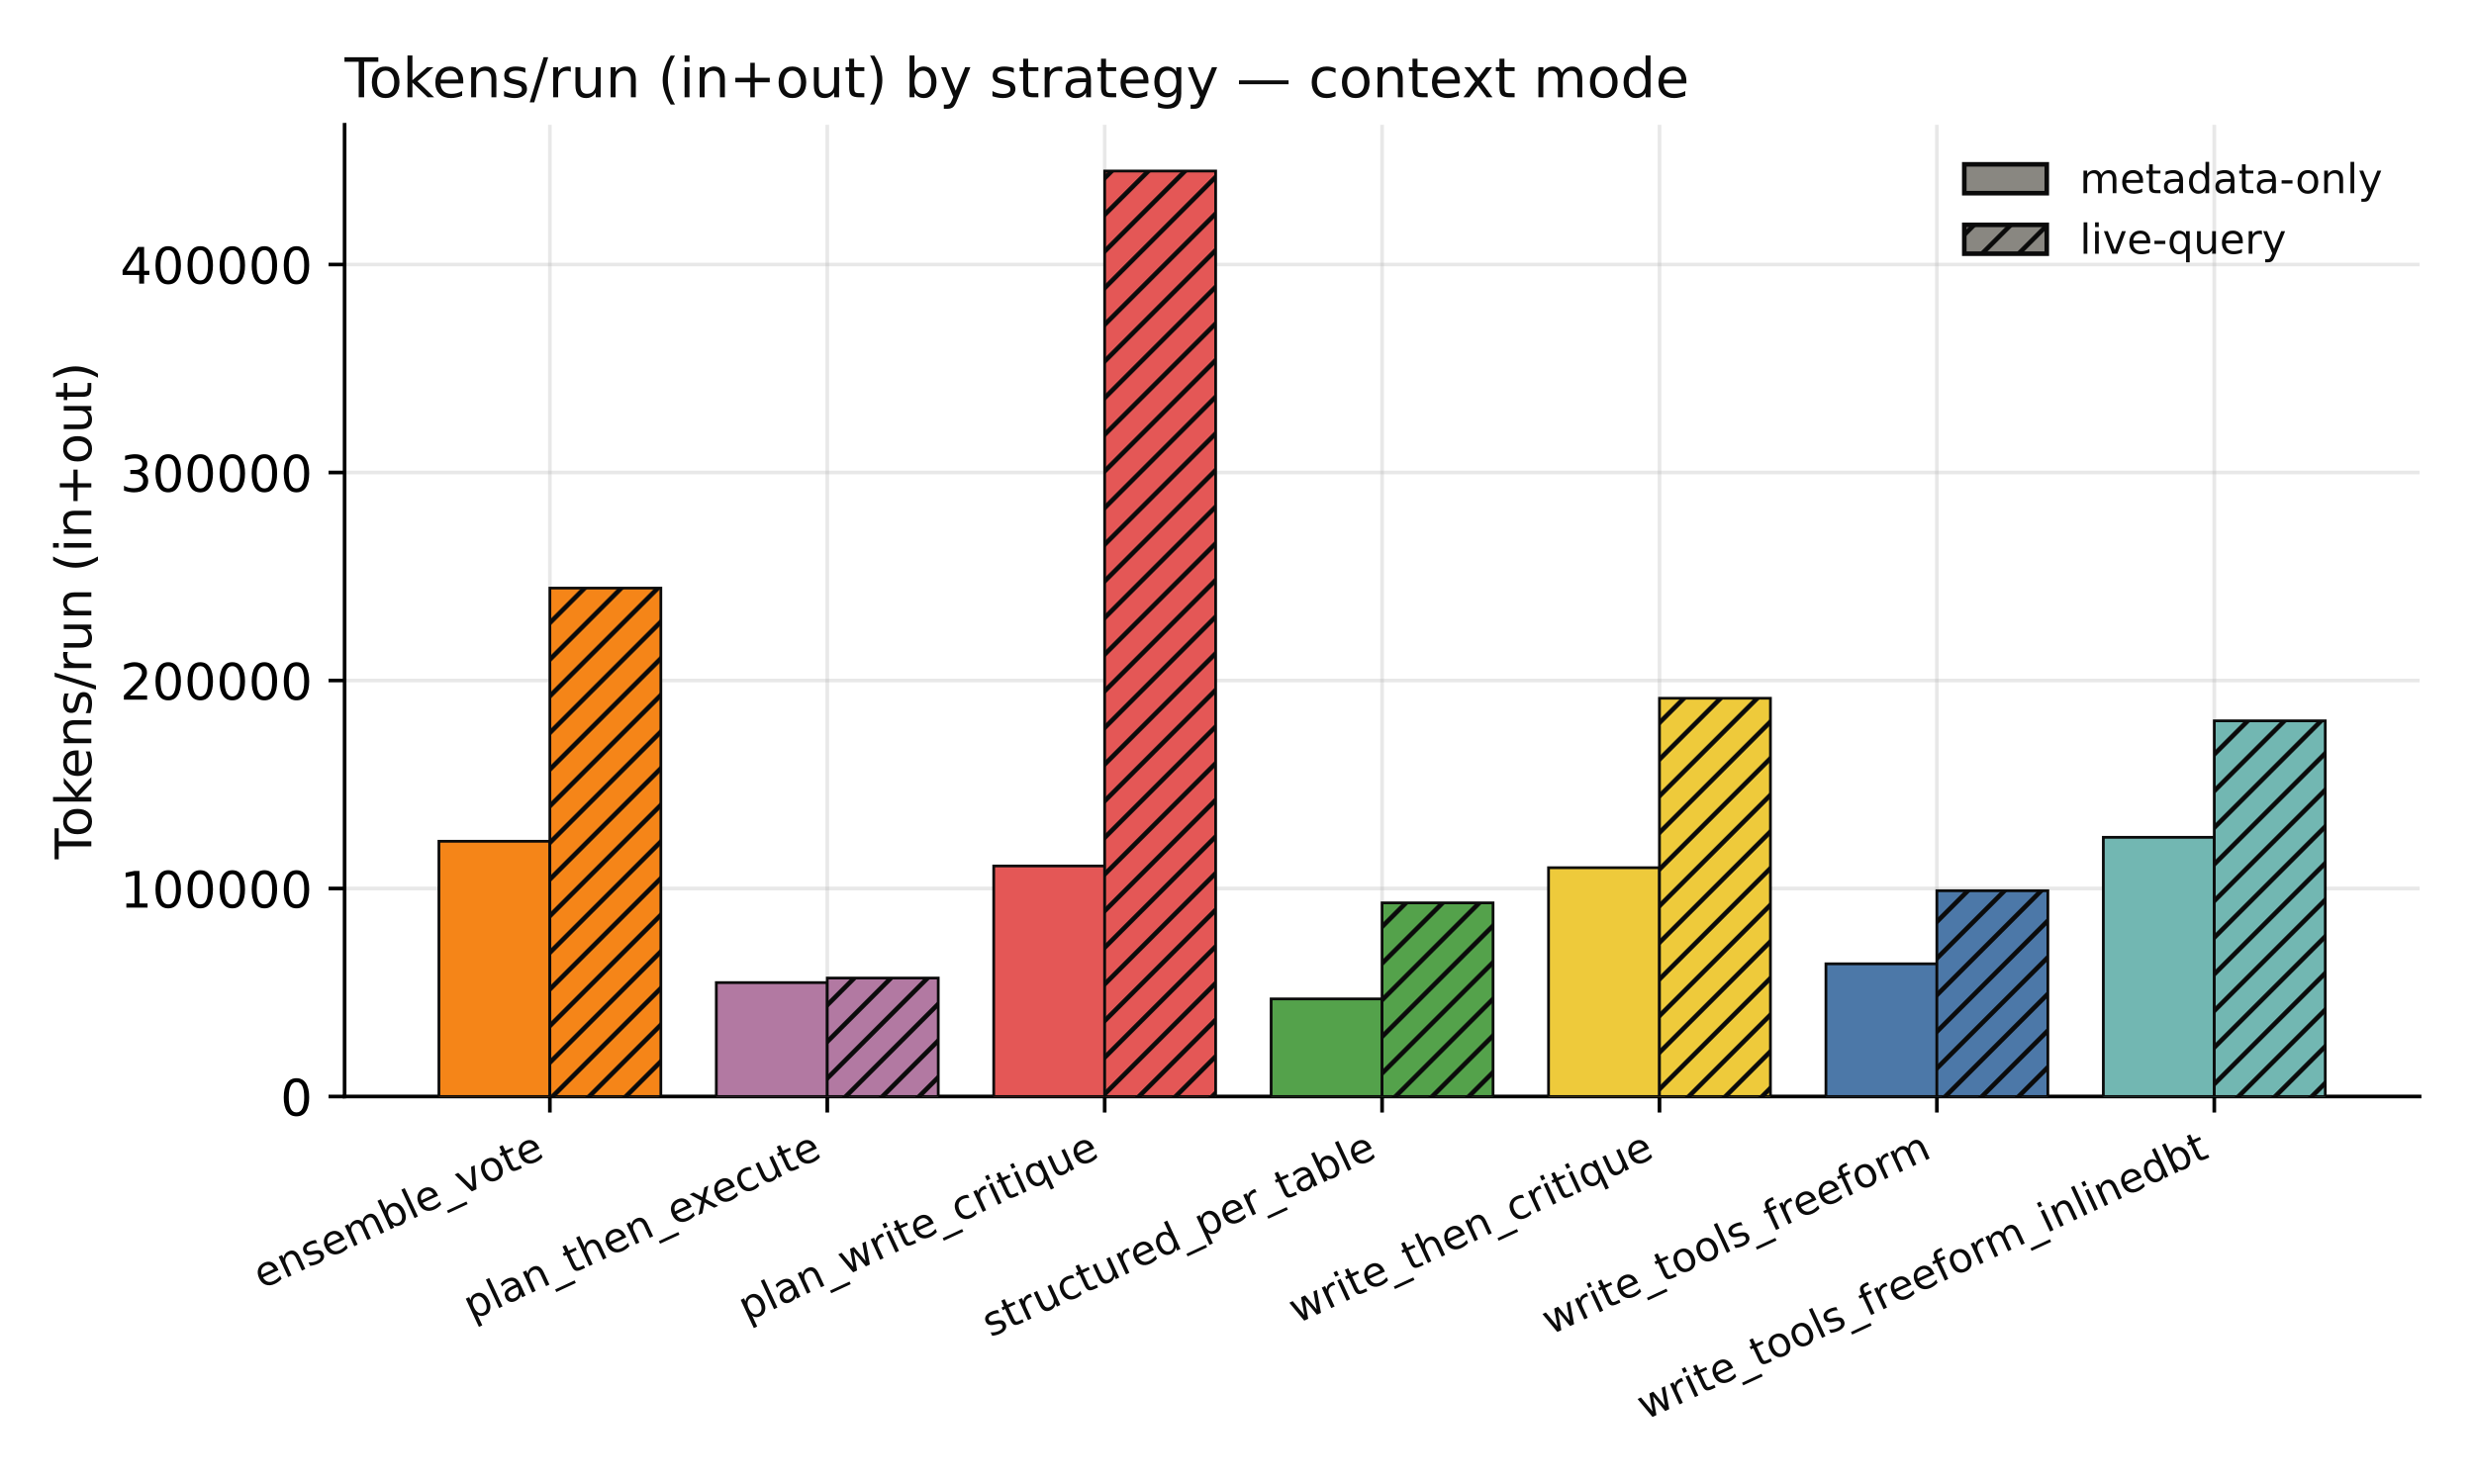
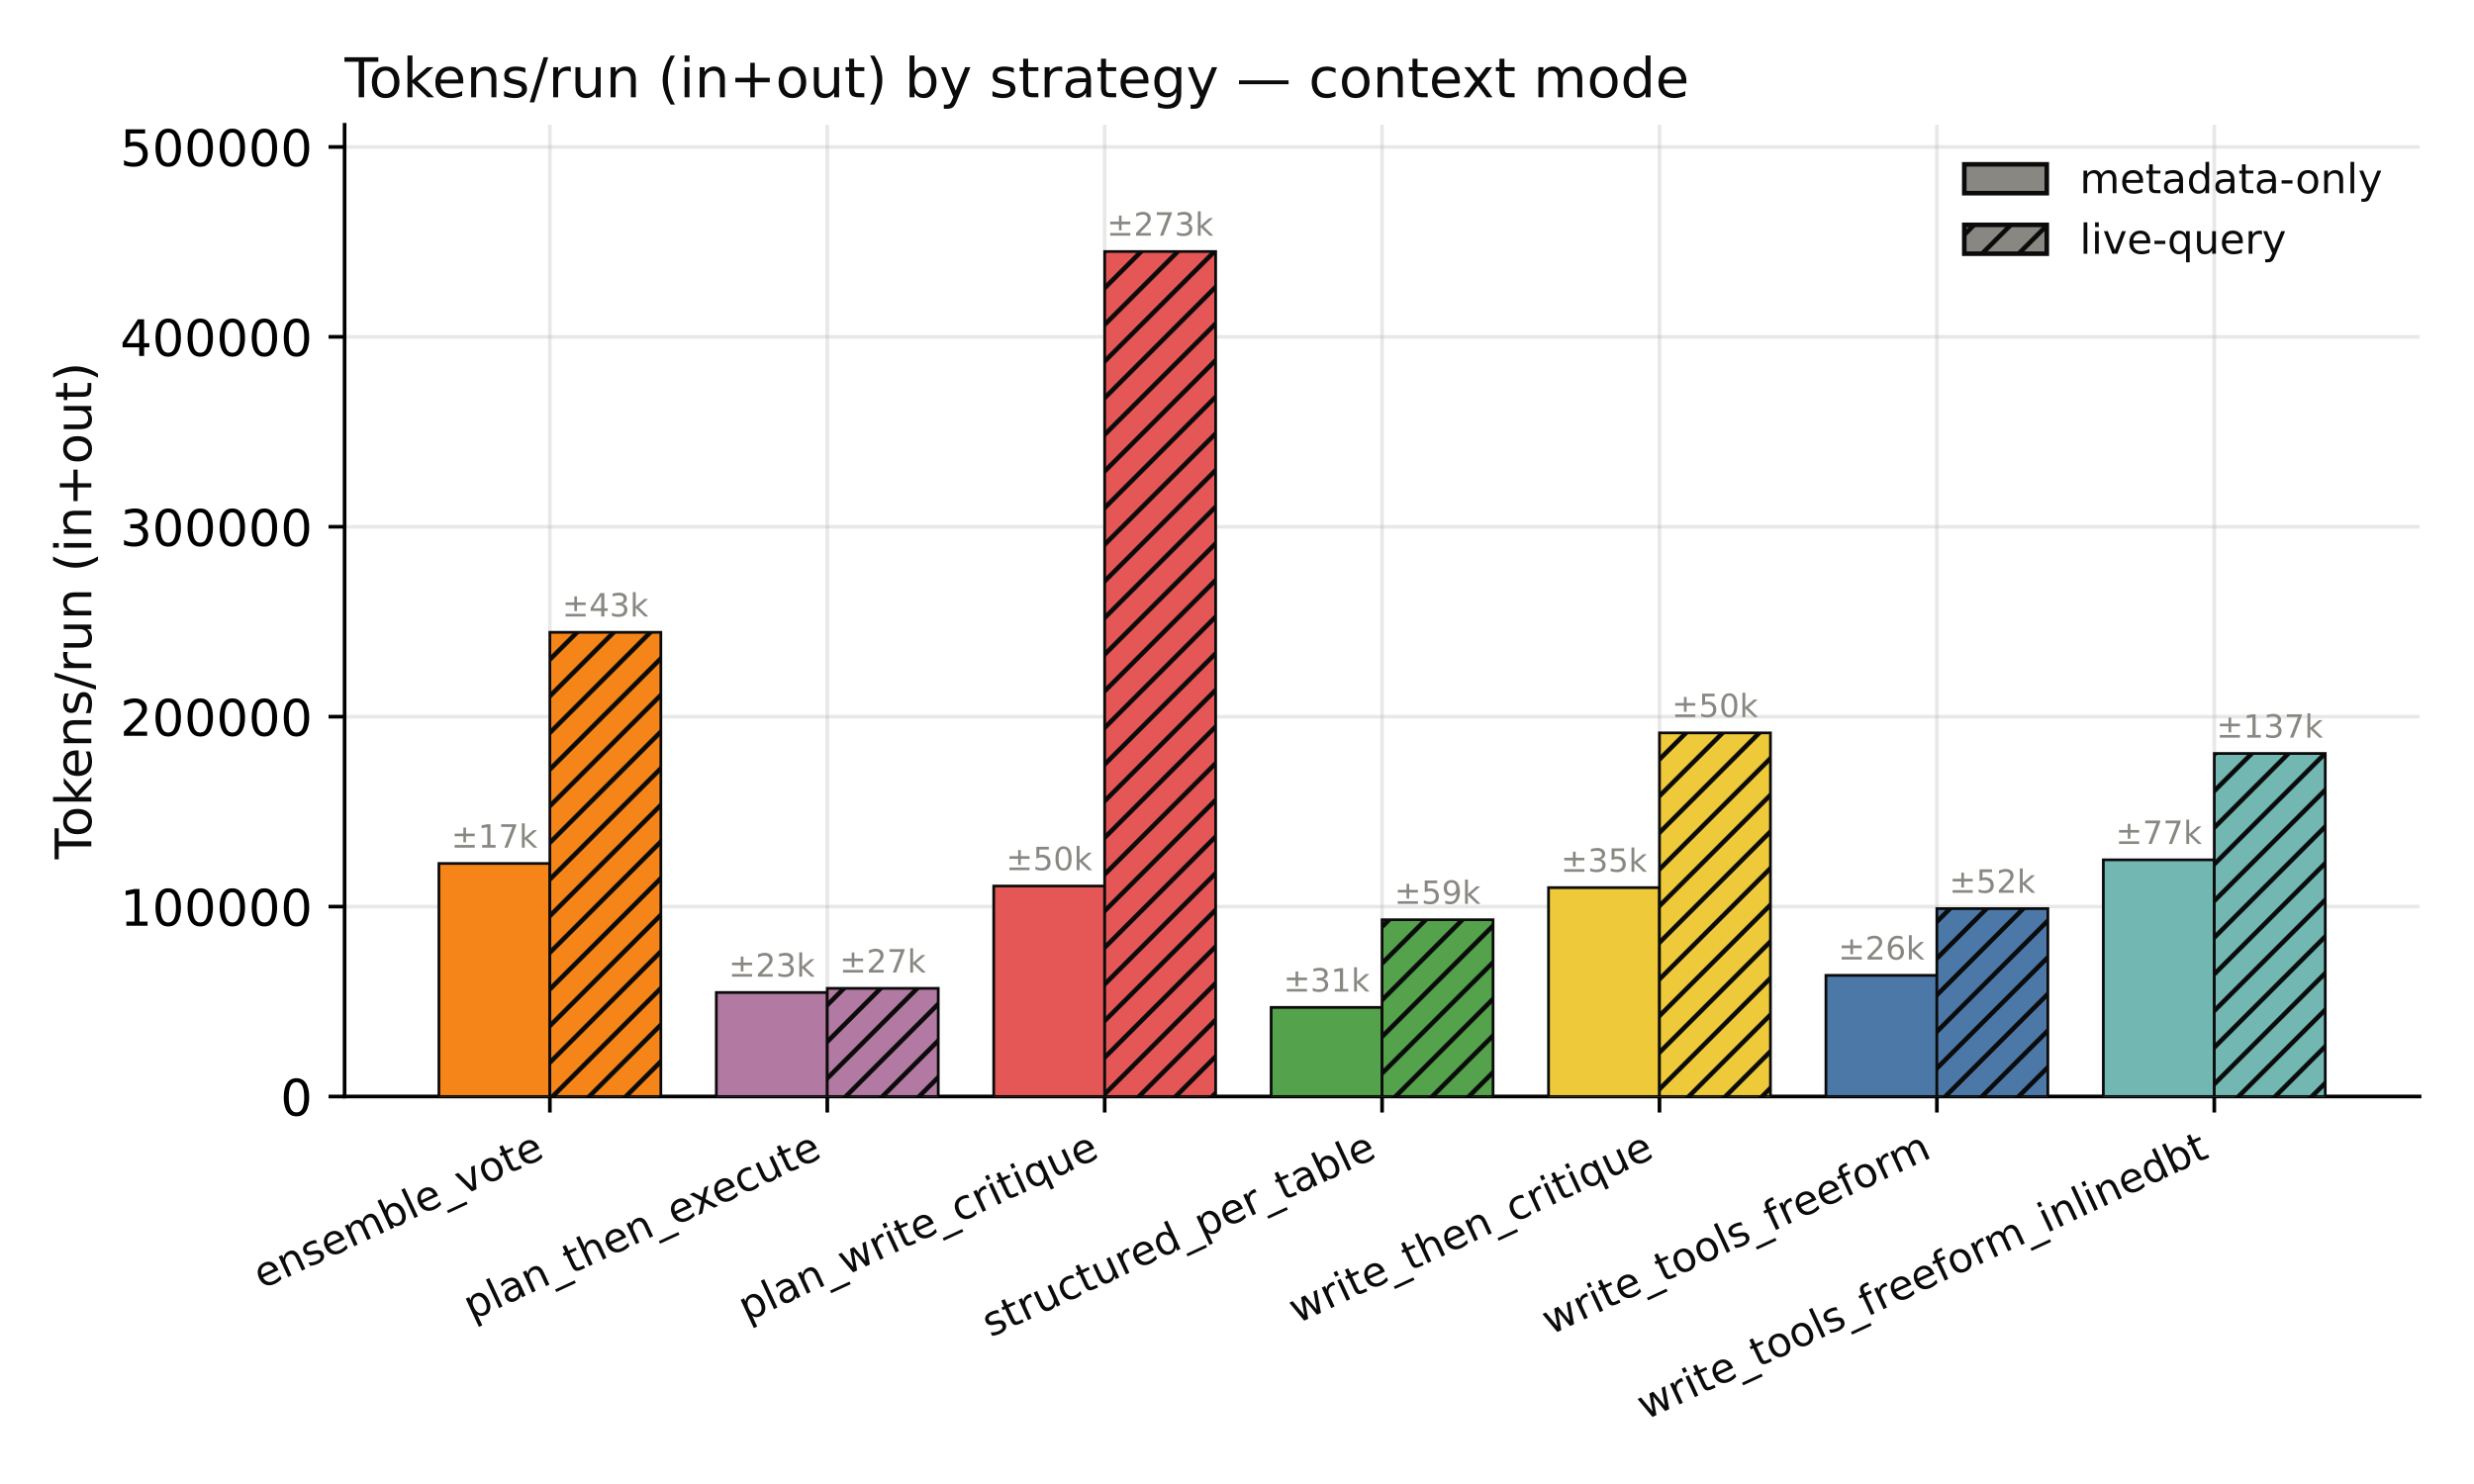
<svg xmlns="http://www.w3.org/2000/svg" xmlns:xlink="http://www.w3.org/1999/xlink" width="540pt" height="324pt" viewBox="0 0 540 324" version="1.1">
  <defs>
    <style type="text/css">*{stroke-linejoin: round; stroke-linecap: butt}</style>
  </defs>
  <g id="figure_1">
    <g id="patch_1">
      <path d="M 0 324  L 540 324  L 540 0  L 0 0  L 0 324  z " style="fill: none" />
    </g>
    <g id="axes_1">
      <g id="patch_2">
        <path d="M 75.215 239.396  L 528.12 239.396  L 528.12 27.24  L 75.215 27.24  L 75.215 239.396  z " style="fill: none" />
      </g>
      <g id="matplotlib.axis_1">
        <g id="xtick_1">
          <g id="line2d_1">
            <path d="M 120.021 239.396  L 120.021 27.24  " clip-path="url(#p30355cce34)" style="fill: none; stroke: #b0b0b0; stroke-opacity: 0.3; stroke-width: 0.8; stroke-linecap: square" />
          </g>
          <g id="line2d_2">
            <defs>
              <path id="m6e89e02d5f" d="M 0 0  L 0 3.5  " style="stroke: #000000; stroke-width: 0.8" />
            </defs>
            <g>
              <use xlink:href="#m6e89e02d5f" x="120.021" y="239.396" style="stroke: #000000; stroke-width: 0.8" />
            </g>
          </g>
          <g id="text_1">
            <text style="font-size: 9px; font-family: 'DejaVu Sans', 'Bitstream Vera Sans', 'Computer Modern Sans Serif', 'Lucida Grande', 'Verdana', 'Geneva', 'Lucid', 'Arial', 'Helvetica', 'Avant Garde', sans-serif; fill: #0b0b0b" transform="translate(57.14559 281.4953) rotate(-25)">ensemble_vote</text>
          </g>
        </g>
        <g id="xtick_2">
          <g id="line2d_3">
            <path d="M 180.57 239.396  L 180.57 27.24  " clip-path="url(#p30355cce34)" style="fill: none; stroke: #b0b0b0; stroke-opacity: 0.3; stroke-width: 0.8; stroke-linecap: square" />
          </g>
          <g id="line2d_4">
            <g>
              <use xlink:href="#m6e89e02d5f" x="180.57" y="239.396" style="stroke: #000000; stroke-width: 0.8" />
            </g>
          </g>
          <g id="text_2">
            <text style="font-size: 9px; font-family: 'DejaVu Sans', 'Bitstream Vera Sans', 'Computer Modern Sans Serif', 'Lucida Grande', 'Verdana', 'Geneva', 'Lucid', 'Arial', 'Helvetica', 'Avant Garde', sans-serif; fill: #0b0b0b" transform="translate(103.0097 288.3429) rotate(-25)">plan_then_execute</text>
          </g>
        </g>
        <g id="xtick_3">
          <g id="line2d_5">
            <path d="M 241.119 239.396  L 241.119 27.24  " clip-path="url(#p30355cce34)" style="fill: none; stroke: #b0b0b0; stroke-opacity: 0.3; stroke-width: 0.8; stroke-linecap: square" />
          </g>
          <g id="line2d_6">
            <g>
              <use xlink:href="#m6e89e02d5f" x="241.119" y="239.396" style="stroke: #000000; stroke-width: 0.8" />
            </g>
          </g>
          <g id="text_3">
            <text style="font-size: 9px; font-family: 'DejaVu Sans', 'Bitstream Vera Sans', 'Computer Modern Sans Serif', 'Lucida Grande', 'Verdana', 'Geneva', 'Lucid', 'Arial', 'Helvetica', 'Avant Garde', sans-serif; fill: #0b0b0b" transform="translate(163.0117 288.5979) rotate(-25)">plan_write_critique</text>
          </g>
        </g>
        <g id="xtick_4">
          <g id="line2d_7">
            <path d="M 301.668 239.396  L 301.668 27.24  " clip-path="url(#p30355cce34)" style="fill: none; stroke: #b0b0b0; stroke-opacity: 0.3; stroke-width: 0.8; stroke-linecap: square" />
          </g>
          <g id="line2d_8">
            <g>
              <use xlink:href="#m6e89e02d5f" x="301.668" y="239.396" style="stroke: #000000; stroke-width: 0.8" />
            </g>
          </g>
          <g id="text_4">
            <text style="font-size: 9px; font-family: 'DejaVu Sans', 'Bitstream Vera Sans', 'Computer Modern Sans Serif', 'Lucida Grande', 'Verdana', 'Geneva', 'Lucid', 'Arial', 'Helvetica', 'Avant Garde', sans-serif; fill: #0b0b0b" transform="translate(216.2156 292.0229) rotate(-25)">structured_per_table</text>
          </g>
        </g>
        <g id="xtick_5">
          <g id="line2d_9">
            <path d="M 362.216 239.396  L 362.216 27.24  " clip-path="url(#p30355cce34)" style="fill: none; stroke: #b0b0b0; stroke-opacity: 0.3; stroke-width: 0.8; stroke-linecap: square" />
          </g>
          <g id="line2d_10">
            <g>
              <use xlink:href="#m6e89e02d5f" x="362.216" y="239.396" style="stroke: #000000; stroke-width: 0.8" />
            </g>
          </g>
          <g id="text_5">
            <text style="font-size: 9px; font-family: 'DejaVu Sans', 'Bitstream Vera Sans', 'Computer Modern Sans Serif', 'Lucida Grande', 'Verdana', 'Geneva', 'Lucid', 'Arial', 'Helvetica', 'Avant Garde', sans-serif; fill: #0b0b0b" transform="translate(283.1662 289.0376) rotate(-25)">write_then_critique</text>
          </g>
        </g>
        <g id="xtick_6">
          <g id="line2d_11">
            <path d="M 422.765 239.396  L 422.765 27.24  " clip-path="url(#p30355cce34)" style="fill: none; stroke: #b0b0b0; stroke-opacity: 0.3; stroke-width: 0.8; stroke-linecap: square" />
          </g>
          <g id="line2d_12">
            <g>
              <use xlink:href="#m6e89e02d5f" x="422.765" y="239.396" style="stroke: #000000; stroke-width: 0.8" />
            </g>
          </g>
          <g id="text_6">
            <text style="font-size: 9px; font-family: 'DejaVu Sans', 'Bitstream Vera Sans', 'Computer Modern Sans Serif', 'Lucida Grande', 'Verdana', 'Geneva', 'Lucid', 'Arial', 'Helvetica', 'Avant Garde', sans-serif; fill: #0b0b0b" transform="translate(338.4131 291.51) rotate(-25)">write_tools_freeform</text>
          </g>
        </g>
        <g id="xtick_7">
          <g id="line2d_13">
            <path d="M 483.314 239.396  L 483.314 27.24  " clip-path="url(#p30355cce34)" style="fill: none; stroke: #b0b0b0; stroke-opacity: 0.3; stroke-width: 0.8; stroke-linecap: square" />
          </g>
          <g id="line2d_14">
            <g>
              <use xlink:href="#m6e89e02d5f" x="483.314" y="239.396" style="stroke: #000000; stroke-width: 0.8" />
            </g>
          </g>
          <g id="text_7">
            <text style="font-size: 9px; font-family: 'DejaVu Sans', 'Bitstream Vera Sans', 'Computer Modern Sans Serif', 'Lucida Grande', 'Verdana', 'Geneva', 'Lucid', 'Arial', 'Helvetica', 'Avant Garde', sans-serif; fill: #0b0b0b" transform="translate(359.1734 310.0636) rotate(-25)">write_tools_freeform_inlinedbt</text>
          </g>
        </g>
      </g>
      <g id="matplotlib.axis_2">
        <g id="ytick_1">
          <g id="line2d_15">
            <path d="M 75.215 239.396  L 528.12 239.396  " clip-path="url(#p30355cce34)" style="fill: none; stroke: #b0b0b0; stroke-opacity: 0.3; stroke-width: 0.8; stroke-linecap: square" />
          </g>
          <g id="line2d_16">
            <defs>
              <path id="mf2a51421ad" d="M 0 0  L -3.5 0  " style="stroke: #000000; stroke-width: 0.8" />
            </defs>
            <g>
              <use xlink:href="#mf2a51421ad" x="75.215" y="239.396" style="stroke: #000000; stroke-width: 0.8" />
            </g>
          </g>
          <g id="text_8">
            <text style="font-size: 11px; font-family: 'DejaVu Sans', 'Bitstream Vera Sans', 'Computer Modern Sans Serif', 'Lucida Grande', 'Verdana', 'Geneva', 'Lucid', 'Arial', 'Helvetica', 'Avant Garde', sans-serif; text-anchor: end" x="68.215" y="243.575" transform="rotate(-0 68.215 243.5754)">0</text>
          </g>
        </g>
        <g id="ytick_2">
          <g id="line2d_17">
-             <path d="M 75.215 193.984  L 528.12 193.984  " clip-path="url(#p30355cce34)" style="fill: none; stroke: #b0b0b0; stroke-opacity: 0.3; stroke-width: 0.8; stroke-linecap: square" />
+             <path d="M 75.215 197.933  L 528.12 197.933  " clip-path="url(#p30355cce34)" style="fill: none; stroke: #b0b0b0; stroke-opacity: 0.3; stroke-width: 0.8; stroke-linecap: square" />
          </g>
          <g id="line2d_18">
            <g>
-               <use xlink:href="#mf2a51421ad" x="75.215" y="193.984" style="stroke: #000000; stroke-width: 0.8" />
+               <use xlink:href="#mf2a51421ad" x="75.215" y="197.933" style="stroke: #000000; stroke-width: 0.8" />
            </g>
          </g>
          <g id="text_9">
-             <text style="font-size: 11px; font-family: 'DejaVu Sans', 'Bitstream Vera Sans', 'Computer Modern Sans Serif', 'Lucida Grande', 'Verdana', 'Geneva', 'Lucid', 'Arial', 'Helvetica', 'Avant Garde', sans-serif; text-anchor: end" x="68.215" y="198.163" transform="rotate(-0 68.215 198.1633)">100000</text>
+             <text style="font-size: 11px; font-family: 'DejaVu Sans', 'Bitstream Vera Sans', 'Computer Modern Sans Serif', 'Lucida Grande', 'Verdana', 'Geneva', 'Lucid', 'Arial', 'Helvetica', 'Avant Garde', sans-serif; text-anchor: end" x="68.215" y="202.112" transform="rotate(-0 68.215 202.1121)">100000</text>
          </g>
        </g>
        <g id="ytick_3">
          <g id="line2d_19">
-             <path d="M 75.215 148.572  L 528.12 148.572  " clip-path="url(#p30355cce34)" style="fill: none; stroke: #b0b0b0; stroke-opacity: 0.3; stroke-width: 0.8; stroke-linecap: square" />
+             <path d="M 75.215 156.47  L 528.12 156.47  " clip-path="url(#p30355cce34)" style="fill: none; stroke: #b0b0b0; stroke-opacity: 0.3; stroke-width: 0.8; stroke-linecap: square" />
          </g>
          <g id="line2d_20">
            <g>
-               <use xlink:href="#mf2a51421ad" x="75.215" y="148.572" style="stroke: #000000; stroke-width: 0.8" />
+               <use xlink:href="#mf2a51421ad" x="75.215" y="156.47" style="stroke: #000000; stroke-width: 0.8" />
            </g>
          </g>
          <g id="text_10">
-             <text style="font-size: 11px; font-family: 'DejaVu Sans', 'Bitstream Vera Sans', 'Computer Modern Sans Serif', 'Lucida Grande', 'Verdana', 'Geneva', 'Lucid', 'Arial', 'Helvetica', 'Avant Garde', sans-serif; text-anchor: end" x="68.215" y="152.751" transform="rotate(-0 68.215 152.7511)">200000</text>
+             <text style="font-size: 11px; font-family: 'DejaVu Sans', 'Bitstream Vera Sans', 'Computer Modern Sans Serif', 'Lucida Grande', 'Verdana', 'Geneva', 'Lucid', 'Arial', 'Helvetica', 'Avant Garde', sans-serif; text-anchor: end" x="68.215" y="160.649" transform="rotate(-0 68.215 160.6489)">200000</text>
          </g>
        </g>
        <g id="ytick_4">
          <g id="line2d_21">
-             <path d="M 75.215 103.16  L 528.12 103.16  " clip-path="url(#p30355cce34)" style="fill: none; stroke: #b0b0b0; stroke-opacity: 0.3; stroke-width: 0.8; stroke-linecap: square" />
+             <path d="M 75.215 115.006  L 528.12 115.006  " clip-path="url(#p30355cce34)" style="fill: none; stroke: #b0b0b0; stroke-opacity: 0.3; stroke-width: 0.8; stroke-linecap: square" />
          </g>
          <g id="line2d_22">
            <g>
-               <use xlink:href="#mf2a51421ad" x="75.215" y="103.16" style="stroke: #000000; stroke-width: 0.8" />
+               <use xlink:href="#mf2a51421ad" x="75.215" y="115.006" style="stroke: #000000; stroke-width: 0.8" />
            </g>
          </g>
          <g id="text_11">
-             <text style="font-size: 11px; font-family: 'DejaVu Sans', 'Bitstream Vera Sans', 'Computer Modern Sans Serif', 'Lucida Grande', 'Verdana', 'Geneva', 'Lucid', 'Arial', 'Helvetica', 'Avant Garde', sans-serif; text-anchor: end" x="68.215" y="107.339" transform="rotate(-0 68.215 107.3389)">300000</text>
+             <text style="font-size: 11px; font-family: 'DejaVu Sans', 'Bitstream Vera Sans', 'Computer Modern Sans Serif', 'Lucida Grande', 'Verdana', 'Geneva', 'Lucid', 'Arial', 'Helvetica', 'Avant Garde', sans-serif; text-anchor: end" x="68.215" y="119.186" transform="rotate(-0 68.215 119.1856)">300000</text>
          </g>
        </g>
        <g id="ytick_5">
          <g id="line2d_23">
-             <path d="M 75.215 57.748  L 528.12 57.748  " clip-path="url(#p30355cce34)" style="fill: none; stroke: #b0b0b0; stroke-opacity: 0.3; stroke-width: 0.8; stroke-linecap: square" />
+             <path d="M 75.215 73.543  L 528.12 73.543  " clip-path="url(#p30355cce34)" style="fill: none; stroke: #b0b0b0; stroke-opacity: 0.3; stroke-width: 0.8; stroke-linecap: square" />
          </g>
          <g id="line2d_24">
            <g>
-               <use xlink:href="#mf2a51421ad" x="75.215" y="57.748" style="stroke: #000000; stroke-width: 0.8" />
+               <use xlink:href="#mf2a51421ad" x="75.215" y="73.543" style="stroke: #000000; stroke-width: 0.8" />
            </g>
          </g>
          <g id="text_12">
-             <text style="font-size: 11px; font-family: 'DejaVu Sans', 'Bitstream Vera Sans', 'Computer Modern Sans Serif', 'Lucida Grande', 'Verdana', 'Geneva', 'Lucid', 'Arial', 'Helvetica', 'Avant Garde', sans-serif; text-anchor: end" x="68.215" y="61.927" transform="rotate(-0 68.215 61.92679)">400000</text>
-           </g>
-         </g>
-         <g id="text_13">
+             <text style="font-size: 11px; font-family: 'DejaVu Sans', 'Bitstream Vera Sans', 'Computer Modern Sans Serif', 'Lucida Grande', 'Verdana', 'Geneva', 'Lucid', 'Arial', 'Helvetica', 'Avant Garde', sans-serif; text-anchor: end" x="68.215" y="77.722" transform="rotate(-0 68.215 77.72232)">400000</text>
+           </g>
+         </g>
+         <g id="ytick_6">
+           <g id="line2d_25">
+             <path d="M 75.215 32.08  L 528.12 32.08  " clip-path="url(#p30355cce34)" style="fill: none; stroke: #b0b0b0; stroke-opacity: 0.3; stroke-width: 0.8; stroke-linecap: square" />
+           </g>
+           <g id="line2d_26">
+             <g>
+               <use xlink:href="#mf2a51421ad" x="75.215" y="32.08" style="stroke: #000000; stroke-width: 0.8" />
+             </g>
+           </g>
+           <g id="text_13">
+             <text style="font-size: 11px; font-family: 'DejaVu Sans', 'Bitstream Vera Sans', 'Computer Modern Sans Serif', 'Lucida Grande', 'Verdana', 'Geneva', 'Lucid', 'Arial', 'Helvetica', 'Avant Garde', sans-serif; text-anchor: end" x="68.215" y="36.259" transform="rotate(-0 68.215 36.25905)">500000</text>
+           </g>
+         </g>
+         <g id="text_14">
          <text style="font-size: 11px; font-family: 'DejaVu Sans', 'Bitstream Vera Sans', 'Computer Modern Sans Serif', 'Lucida Grande', 'Verdana', 'Geneva', 'Lucid', 'Arial', 'Helvetica', 'Avant Garde', sans-serif; text-anchor: middle; fill: #0b0b0b" x="19.935" y="133.318" transform="rotate(-90 19.93484 133.3181)">Tokens/run (in+out)</text>
        </g>
      </g>
      <g id="patch_3">
        <path d="M 75.215 239.396  L 75.215 27.24  " style="fill: none; stroke: #000000; stroke-width: 0.8; stroke-linejoin: miter; stroke-linecap: square" />
      </g>
      <g id="patch_4">
        <path d="M 75.215 239.396  L 528.12 239.396  " style="fill: none; stroke: #000000; stroke-width: 0.8; stroke-linejoin: miter; stroke-linecap: square" />
      </g>
      <g id="patch_5">
-         <path d="M 95.802 239.396  L 120.021 239.396  L 120.021 183.673  L 95.802 183.673  z " clip-path="url(#p30355cce34)" style="fill: #f58518; stroke: #0b0b0b; stroke-width: 0.6; stroke-linejoin: miter" />
+         <path d="M 95.802 239.396  L 120.021 239.396  L 120.021 188.519  L 95.802 188.519  z " clip-path="url(#p30355cce34)" style="fill: #f58518; stroke: #0b0b0b; stroke-width: 0.6; stroke-linejoin: miter" />
      </g>
      <g id="patch_6">
-         <path d="M 156.35 239.396  L 180.57 239.396  L 180.57 214.528  L 156.35 214.528  z " clip-path="url(#p30355cce34)" style="fill: #b279a2; stroke: #0b0b0b; stroke-width: 0.6; stroke-linejoin: miter" />
+         <path d="M 156.35 239.396  L 180.57 239.396  L 180.57 216.691  L 156.35 216.691  z " clip-path="url(#p30355cce34)" style="fill: #b279a2; stroke: #0b0b0b; stroke-width: 0.6; stroke-linejoin: miter" />
      </g>
      <g id="patch_7">
-         <path d="M 216.899 239.396  L 241.119 239.396  L 241.119 189.066  L 216.899 189.066  z " clip-path="url(#p30355cce34)" style="fill: #e45756; stroke: #0b0b0b; stroke-width: 0.6; stroke-linejoin: miter" />
+         <path d="M 216.899 239.396  L 241.119 239.396  L 241.119 193.443  L 216.899 193.443  z " clip-path="url(#p30355cce34)" style="fill: #e45756; stroke: #0b0b0b; stroke-width: 0.6; stroke-linejoin: miter" />
      </g>
      <g id="patch_8">
-         <path d="M 277.448 239.396  L 301.668 239.396  L 301.668 218.092  L 277.448 218.092  z " clip-path="url(#p30355cce34)" style="fill: #54a24b; stroke: #0b0b0b; stroke-width: 0.6; stroke-linejoin: miter" />
+         <path d="M 277.448 239.396  L 301.668 239.396  L 301.668 219.944  L 277.448 219.944  z " clip-path="url(#p30355cce34)" style="fill: #54a24b; stroke: #0b0b0b; stroke-width: 0.6; stroke-linejoin: miter" />
      </g>
      <g id="patch_9">
-         <path d="M 337.997 239.396  L 362.216 239.396  L 362.216 189.448  L 337.997 189.448  z " clip-path="url(#p30355cce34)" style="fill: #eeca3b; stroke: #0b0b0b; stroke-width: 0.6; stroke-linejoin: miter" />
+         <path d="M 337.997 239.396  L 362.216 239.396  L 362.216 193.791  L 337.997 193.791  z " clip-path="url(#p30355cce34)" style="fill: #eeca3b; stroke: #0b0b0b; stroke-width: 0.6; stroke-linejoin: miter" />
      </g>
      <g id="patch_10">
-         <path d="M 398.546 239.396  L 422.765 239.396  L 422.765 210.431  L 398.546 210.431  z " clip-path="url(#p30355cce34)" style="fill: #4c78a8; stroke: #0b0b0b; stroke-width: 0.6; stroke-linejoin: miter" />
+         <path d="M 398.546 239.396  L 422.765 239.396  L 422.765 212.95  L 398.546 212.95  z " clip-path="url(#p30355cce34)" style="fill: #4c78a8; stroke: #0b0b0b; stroke-width: 0.6; stroke-linejoin: miter" />
      </g>
      <g id="patch_11">
-         <path d="M 459.094 239.396  L 483.314 239.396  L 483.314 182.804  L 459.094 182.804  z " clip-path="url(#p30355cce34)" style="fill: #72b7b2; stroke: #0b0b0b; stroke-width: 0.6; stroke-linejoin: miter" />
+         <path d="M 459.094 239.396  L 483.314 239.396  L 483.314 187.725  L 459.094 187.725  z " clip-path="url(#p30355cce34)" style="fill: #72b7b2; stroke: #0b0b0b; stroke-width: 0.6; stroke-linejoin: miter" />
      </g>
      <g id="patch_12">
-         <path d="M 120.021 239.396  L 144.241 239.396  L 144.241 128.396  L 120.021 128.396  z " clip-path="url(#p30355cce34)" style="fill: url(#h7b4b612847); stroke: #0b0b0b; stroke-width: 0.6; stroke-linejoin: miter" />
+         <path d="M 120.021 239.396  L 144.241 239.396  L 144.241 138.048  L 120.021 138.048  z " clip-path="url(#p30355cce34)" style="fill: url(#h7b4b612847); stroke: #0b0b0b; stroke-width: 0.6; stroke-linejoin: miter" />
      </g>
      <g id="patch_13">
-         <path d="M 180.57 239.396  L 204.789 239.396  L 204.789 213.541  L 180.57 213.541  z " clip-path="url(#p30355cce34)" style="fill: url(#h0ae524a1c3); stroke: #0b0b0b; stroke-width: 0.6; stroke-linejoin: miter" />
+         <path d="M 180.57 239.396  L 204.789 239.396  L 204.789 215.789  L 180.57 215.789  z " clip-path="url(#p30355cce34)" style="fill: url(#h0ae524a1c3); stroke: #0b0b0b; stroke-width: 0.6; stroke-linejoin: miter" />
      </g>
      <g id="patch_14">
-         <path d="M 241.119 239.396  L 265.338 239.396  L 265.338 37.343  L 241.119 37.343  z " clip-path="url(#p30355cce34)" style="fill: url(#hf32795b941); stroke: #0b0b0b; stroke-width: 0.6; stroke-linejoin: miter" />
+         <path d="M 241.119 239.396  L 265.338 239.396  L 265.338 54.913  L 241.119 54.913  z " clip-path="url(#p30355cce34)" style="fill: url(#hf32795b941); stroke: #0b0b0b; stroke-width: 0.6; stroke-linejoin: miter" />
      </g>
      <g id="patch_15">
-         <path d="M 301.668 239.396  L 325.887 239.396  L 325.887 197.123  L 301.668 197.123  z " clip-path="url(#p30355cce34)" style="fill: url(#h07602f51e4); stroke: #0b0b0b; stroke-width: 0.6; stroke-linejoin: miter" />
+         <path d="M 301.668 239.396  L 325.887 239.396  L 325.887 200.799  L 301.668 200.799  z " clip-path="url(#p30355cce34)" style="fill: url(#h07602f51e4); stroke: #0b0b0b; stroke-width: 0.6; stroke-linejoin: miter" />
      </g>
      <g id="patch_16">
-         <path d="M 362.216 239.396  L 386.436 239.396  L 386.436 152.445  L 362.216 152.445  z " clip-path="url(#p30355cce34)" style="fill: url(#h6fc3f8a15c); stroke: #0b0b0b; stroke-width: 0.6; stroke-linejoin: miter" />
+         <path d="M 362.216 239.396  L 386.436 239.396  L 386.436 160.006  L 362.216 160.006  z " clip-path="url(#p30355cce34)" style="fill: url(#h6fc3f8a15c); stroke: #0b0b0b; stroke-width: 0.6; stroke-linejoin: miter" />
      </g>
      <g id="patch_17">
-         <path d="M 422.765 239.396  L 446.985 239.396  L 446.985 194.472  L 422.765 194.472  z " clip-path="url(#p30355cce34)" style="fill: url(#he9f424595d); stroke: #0b0b0b; stroke-width: 0.6; stroke-linejoin: miter" />
+         <path d="M 422.765 239.396  L 446.985 239.396  L 446.985 198.378  L 422.765 198.378  z " clip-path="url(#p30355cce34)" style="fill: url(#he9f424595d); stroke: #0b0b0b; stroke-width: 0.6; stroke-linejoin: miter" />
      </g>
      <g id="patch_18">
-         <path d="M 483.314 239.396  L 507.533 239.396  L 507.533 157.376  L 483.314 157.376  z " clip-path="url(#p30355cce34)" style="fill: url(#h1f89cb5478); stroke: #0b0b0b; stroke-width: 0.6; stroke-linejoin: miter" />
-       </g>
-       <g id="text_14">
+         <path d="M 483.314 239.396  L 507.533 239.396  L 507.533 164.508  L 483.314 164.508  z " clip-path="url(#p30355cce34)" style="fill: url(#h1f89cb5478); stroke: #0b0b0b; stroke-width: 0.6; stroke-linejoin: miter" />
+       </g>
+       <g id="text_15">
+         <text style="font-size: 7px; font-family: 'DejaVu Sans', 'Bitstream Vera Sans', 'Computer Modern Sans Serif', 'Lucida Grande', 'Verdana', 'Geneva', 'Lucid', 'Arial', 'Helvetica', 'Avant Garde', sans-serif; text-anchor: middle; fill: #898781" x="107.911" y="185.063" transform="rotate(-0 107.9113 185.063)">±17k</text>
+       </g>
+       <g id="text_16">
+         <text style="font-size: 7px; font-family: 'DejaVu Sans', 'Bitstream Vera Sans', 'Computer Modern Sans Serif', 'Lucida Grande', 'Verdana', 'Geneva', 'Lucid', 'Arial', 'Helvetica', 'Avant Garde', sans-serif; text-anchor: middle; fill: #898781" x="168.46" y="213.235" transform="rotate(-0 168.4601 213.2351)">±23k</text>
+       </g>
+       <g id="text_17">
+         <text style="font-size: 7px; font-family: 'DejaVu Sans', 'Bitstream Vera Sans', 'Computer Modern Sans Serif', 'Lucida Grande', 'Verdana', 'Geneva', 'Lucid', 'Arial', 'Helvetica', 'Avant Garde', sans-serif; text-anchor: middle; fill: #898781" x="229.009" y="189.987" transform="rotate(-0 229.0089 189.987)">±50k</text>
+       </g>
+       <g id="text_18">
+         <text style="font-size: 7px; font-family: 'DejaVu Sans', 'Bitstream Vera Sans', 'Computer Modern Sans Serif', 'Lucida Grande', 'Verdana', 'Geneva', 'Lucid', 'Arial', 'Helvetica', 'Avant Garde', sans-serif; text-anchor: middle; fill: #898781" x="289.558" y="216.489" transform="rotate(-0 289.5577 216.4887)">±31k</text>
+       </g>
+       <g id="text_19">
+         <text style="font-size: 7px; font-family: 'DejaVu Sans', 'Bitstream Vera Sans', 'Computer Modern Sans Serif', 'Lucida Grande', 'Verdana', 'Geneva', 'Lucid', 'Arial', 'Helvetica', 'Avant Garde', sans-serif; text-anchor: middle; fill: #898781" x="350.107" y="190.335" transform="rotate(-0 350.1065 190.3354)">±35k</text>
+       </g>
+       <g id="text_20">
+         <text style="font-size: 7px; font-family: 'DejaVu Sans', 'Bitstream Vera Sans', 'Computer Modern Sans Serif', 'Lucida Grande', 'Verdana', 'Geneva', 'Lucid', 'Arial', 'Helvetica', 'Avant Garde', sans-serif; text-anchor: middle; fill: #898781" x="410.655" y="209.494" transform="rotate(-0 410.6553 209.4938)">±26k</text>
+       </g>
+       <g id="text_21">
+         <text style="font-size: 7px; font-family: 'DejaVu Sans', 'Bitstream Vera Sans', 'Computer Modern Sans Serif', 'Lucida Grande', 'Verdana', 'Geneva', 'Lucid', 'Arial', 'Helvetica', 'Avant Garde', sans-serif; text-anchor: middle; fill: #898781" x="471.204" y="184.269" transform="rotate(-0 471.2041 184.2693)">±77k</text>
+       </g>
+       <g id="text_22">
+         <text style="font-size: 7px; font-family: 'DejaVu Sans', 'Bitstream Vera Sans', 'Computer Modern Sans Serif', 'Lucida Grande', 'Verdana', 'Geneva', 'Lucid', 'Arial', 'Helvetica', 'Avant Garde', sans-serif; text-anchor: middle; fill: #898781" x="132.131" y="134.592" transform="rotate(-0 132.1309 134.592)">±43k</text>
+       </g>
+       <g id="text_23">
+         <text style="font-size: 7px; font-family: 'DejaVu Sans', 'Bitstream Vera Sans', 'Computer Modern Sans Serif', 'Lucida Grande', 'Verdana', 'Geneva', 'Lucid', 'Arial', 'Helvetica', 'Avant Garde', sans-serif; text-anchor: middle; fill: #898781" x="192.68" y="212.333" transform="rotate(-0 192.6797 212.3333)">±27k</text>
+       </g>
+       <g id="text_24">
+         <text style="font-size: 7px; font-family: 'DejaVu Sans', 'Bitstream Vera Sans', 'Computer Modern Sans Serif', 'Lucida Grande', 'Verdana', 'Geneva', 'Lucid', 'Arial', 'Helvetica', 'Avant Garde', sans-serif; text-anchor: middle; fill: #898781" x="253.228" y="51.457" transform="rotate(-0 253.2285 51.45678)">±273k</text>
+       </g>
+       <g id="text_25">
+         <text style="font-size: 7px; font-family: 'DejaVu Sans', 'Bitstream Vera Sans', 'Computer Modern Sans Serif', 'Lucida Grande', 'Verdana', 'Geneva', 'Lucid', 'Arial', 'Helvetica', 'Avant Garde', sans-serif; text-anchor: middle; fill: #898781" x="313.777" y="197.343" transform="rotate(-0 313.7773 197.3435)">±59k</text>
+       </g>
+       <g id="text_26">
+         <text style="font-size: 7px; font-family: 'DejaVu Sans', 'Bitstream Vera Sans', 'Computer Modern Sans Serif', 'Lucida Grande', 'Verdana', 'Geneva', 'Lucid', 'Arial', 'Helvetica', 'Avant Garde', sans-serif; text-anchor: middle; fill: #898781" x="374.326" y="156.551" transform="rotate(-0 374.3261 156.5505)">±50k</text>
+       </g>
+       <g id="text_27">
+         <text style="font-size: 7px; font-family: 'DejaVu Sans', 'Bitstream Vera Sans', 'Computer Modern Sans Serif', 'Lucida Grande', 'Verdana', 'Geneva', 'Lucid', 'Arial', 'Helvetica', 'Avant Garde', sans-serif; text-anchor: middle; fill: #898781" x="434.875" y="194.922" transform="rotate(-0 434.8749 194.9223)">±52k</text>
+       </g>
+       <g id="text_28">
+         <text style="font-size: 7px; font-family: 'DejaVu Sans', 'Bitstream Vera Sans', 'Computer Modern Sans Serif', 'Lucida Grande', 'Verdana', 'Geneva', 'Lucid', 'Arial', 'Helvetica', 'Avant Garde', sans-serif; text-anchor: middle; fill: #898781" x="495.424" y="161.052" transform="rotate(-0 495.4237 161.0523)">±137k</text>
+       </g>
+       <g id="text_29">
        <text style="font-size: 12px; font-family: 'DejaVu Sans', 'Bitstream Vera Sans', 'Computer Modern Sans Serif', 'Lucida Grande', 'Verdana', 'Geneva', 'Lucid', 'Arial', 'Helvetica', 'Avant Garde', sans-serif; text-anchor: start; fill: #0b0b0b" x="75.215" y="21.24" transform="rotate(-0 75.215 21.24)">Tokens/run (in+out) by strategy — context mode</text>
      </g>
      <g id="legend_1">
        <g id="patch_19">
          <path d="M 428.746 42.179  L 446.746 42.179  L 446.746 35.879  L 428.746 35.879  z " style="fill: #898781; stroke: #0b0b0b; stroke-linejoin: miter" />
        </g>
-         <g id="text_15">
+         <g id="text_30">
          <text style="font-size: 9px; font-family: 'DejaVu Sans', 'Bitstream Vera Sans', 'Computer Modern Sans Serif', 'Lucida Grande', 'Verdana', 'Geneva', 'Lucid', 'Arial', 'Helvetica', 'Avant Garde', sans-serif; text-anchor: start; fill: #0b0b0b" x="453.946" y="42.179" transform="rotate(-0 453.9459 42.17859)">metadata-only</text>
        </g>
        <g id="patch_20">
          <path d="M 428.746 55.389  L 446.746 55.389  L 446.746 49.089  L 428.746 49.089  z " style="fill: url(#he39f4dc314); stroke: #0b0b0b; stroke-linejoin: miter" />
        </g>
-         <g id="text_16">
+         <g id="text_31">
          <text style="font-size: 9px; font-family: 'DejaVu Sans', 'Bitstream Vera Sans', 'Computer Modern Sans Serif', 'Lucida Grande', 'Verdana', 'Geneva', 'Lucid', 'Arial', 'Helvetica', 'Avant Garde', sans-serif; text-anchor: start; fill: #0b0b0b" x="453.946" y="55.389" transform="rotate(-0 453.9459 55.38891)">live-query</text>
        </g>
      </g>
    </g>
  </g>
  <defs>
    <clipPath id="p30355cce34">
      <rect x="75.215" y="27.24" width="452.905" height="212.156" />
    </clipPath>
  </defs>
  <defs>
    <pattern id="h7b4b612847" patternUnits="userSpaceOnUse" x="0" y="0" width="72" height="72">
      <rect x="0" y="0" width="73" height="73" fill="#f58518" />
      <path d="M -36 36  L 36 -36  M -32 40  L 40 -32  M -28 44  L 44 -28  M -24 48  L 48 -24  M -20 52  L 52 -20  M -16 56  L 56 -16  M -12 60  L 60 -12  M -8 64  L 64 -8  M -4 68  L 68 -4  M 0 72  L 72 0  M 4 76  L 76 4  M 8 80  L 80 8  M 12 84  L 84 12  M 16 88  L 88 16  M 20 92  L 92 20  M 24 96  L 96 24  M 28 100  L 100 28  M 32 104  L 104 32  M 36 108  L 108 36  " style="fill: #0b0b0b; stroke: #0b0b0b; stroke-width: 1.0; stroke-linecap: butt; stroke-linejoin: miter" />
    </pattern>
    <pattern id="h0ae524a1c3" patternUnits="userSpaceOnUse" x="0" y="0" width="72" height="72">
      <rect x="0" y="0" width="73" height="73" fill="#b279a2" />
      <path d="M -36 36  L 36 -36  M -32 40  L 40 -32  M -28 44  L 44 -28  M -24 48  L 48 -24  M -20 52  L 52 -20  M -16 56  L 56 -16  M -12 60  L 60 -12  M -8 64  L 64 -8  M -4 68  L 68 -4  M 0 72  L 72 0  M 4 76  L 76 4  M 8 80  L 80 8  M 12 84  L 84 12  M 16 88  L 88 16  M 20 92  L 92 20  M 24 96  L 96 24  M 28 100  L 100 28  M 32 104  L 104 32  M 36 108  L 108 36  " style="fill: #0b0b0b; stroke: #0b0b0b; stroke-width: 1.0; stroke-linecap: butt; stroke-linejoin: miter" />
    </pattern>
    <pattern id="hf32795b941" patternUnits="userSpaceOnUse" x="0" y="0" width="72" height="72">
      <rect x="0" y="0" width="73" height="73" fill="#e45756" />
      <path d="M -36 36  L 36 -36  M -32 40  L 40 -32  M -28 44  L 44 -28  M -24 48  L 48 -24  M -20 52  L 52 -20  M -16 56  L 56 -16  M -12 60  L 60 -12  M -8 64  L 64 -8  M -4 68  L 68 -4  M 0 72  L 72 0  M 4 76  L 76 4  M 8 80  L 80 8  M 12 84  L 84 12  M 16 88  L 88 16  M 20 92  L 92 20  M 24 96  L 96 24  M 28 100  L 100 28  M 32 104  L 104 32  M 36 108  L 108 36  " style="fill: #0b0b0b; stroke: #0b0b0b; stroke-width: 1.0; stroke-linecap: butt; stroke-linejoin: miter" />
    </pattern>
    <pattern id="h07602f51e4" patternUnits="userSpaceOnUse" x="0" y="0" width="72" height="72">
      <rect x="0" y="0" width="73" height="73" fill="#54a24b" />
      <path d="M -36 36  L 36 -36  M -32 40  L 40 -32  M -28 44  L 44 -28  M -24 48  L 48 -24  M -20 52  L 52 -20  M -16 56  L 56 -16  M -12 60  L 60 -12  M -8 64  L 64 -8  M -4 68  L 68 -4  M 0 72  L 72 0  M 4 76  L 76 4  M 8 80  L 80 8  M 12 84  L 84 12  M 16 88  L 88 16  M 20 92  L 92 20  M 24 96  L 96 24  M 28 100  L 100 28  M 32 104  L 104 32  M 36 108  L 108 36  " style="fill: #0b0b0b; stroke: #0b0b0b; stroke-width: 1.0; stroke-linecap: butt; stroke-linejoin: miter" />
    </pattern>
    <pattern id="h6fc3f8a15c" patternUnits="userSpaceOnUse" x="0" y="0" width="72" height="72">
      <rect x="0" y="0" width="73" height="73" fill="#eeca3b" />
      <path d="M -36 36  L 36 -36  M -32 40  L 40 -32  M -28 44  L 44 -28  M -24 48  L 48 -24  M -20 52  L 52 -20  M -16 56  L 56 -16  M -12 60  L 60 -12  M -8 64  L 64 -8  M -4 68  L 68 -4  M 0 72  L 72 0  M 4 76  L 76 4  M 8 80  L 80 8  M 12 84  L 84 12  M 16 88  L 88 16  M 20 92  L 92 20  M 24 96  L 96 24  M 28 100  L 100 28  M 32 104  L 104 32  M 36 108  L 108 36  " style="fill: #0b0b0b; stroke: #0b0b0b; stroke-width: 1.0; stroke-linecap: butt; stroke-linejoin: miter" />
    </pattern>
    <pattern id="he9f424595d" patternUnits="userSpaceOnUse" x="0" y="0" width="72" height="72">
      <rect x="0" y="0" width="73" height="73" fill="#4c78a8" />
      <path d="M -36 36  L 36 -36  M -32 40  L 40 -32  M -28 44  L 44 -28  M -24 48  L 48 -24  M -20 52  L 52 -20  M -16 56  L 56 -16  M -12 60  L 60 -12  M -8 64  L 64 -8  M -4 68  L 68 -4  M 0 72  L 72 0  M 4 76  L 76 4  M 8 80  L 80 8  M 12 84  L 84 12  M 16 88  L 88 16  M 20 92  L 92 20  M 24 96  L 96 24  M 28 100  L 100 28  M 32 104  L 104 32  M 36 108  L 108 36  " style="fill: #0b0b0b; stroke: #0b0b0b; stroke-width: 1.0; stroke-linecap: butt; stroke-linejoin: miter" />
    </pattern>
    <pattern id="h1f89cb5478" patternUnits="userSpaceOnUse" x="0" y="0" width="72" height="72">
      <rect x="0" y="0" width="73" height="73" fill="#72b7b2" />
      <path d="M -36 36  L 36 -36  M -32 40  L 40 -32  M -28 44  L 44 -28  M -24 48  L 48 -24  M -20 52  L 52 -20  M -16 56  L 56 -16  M -12 60  L 60 -12  M -8 64  L 64 -8  M -4 68  L 68 -4  M 0 72  L 72 0  M 4 76  L 76 4  M 8 80  L 80 8  M 12 84  L 84 12  M 16 88  L 88 16  M 20 92  L 92 20  M 24 96  L 96 24  M 28 100  L 100 28  M 32 104  L 104 32  M 36 108  L 108 36  " style="fill: #0b0b0b; stroke: #0b0b0b; stroke-width: 1.0; stroke-linecap: butt; stroke-linejoin: miter" />
    </pattern>
    <pattern id="he39f4dc314" patternUnits="userSpaceOnUse" x="0" y="0" width="72" height="72">
      <rect x="0" y="0" width="73" height="73" fill="#898781" />
      <path d="M -36 36  L 36 -36  M -32 40  L 40 -32  M -28 44  L 44 -28  M -24 48  L 48 -24  M -20 52  L 52 -20  M -16 56  L 56 -16  M -12 60  L 60 -12  M -8 64  L 64 -8  M -4 68  L 68 -4  M 0 72  L 72 0  M 4 76  L 76 4  M 8 80  L 80 8  M 12 84  L 84 12  M 16 88  L 88 16  M 20 92  L 92 20  M 24 96  L 96 24  M 28 100  L 100 28  M 32 104  L 104 32  M 36 108  L 108 36  " style="fill: #0b0b0b; stroke: #0b0b0b; stroke-width: 1.0; stroke-linecap: butt; stroke-linejoin: miter" />
    </pattern>
  </defs>
</svg>
